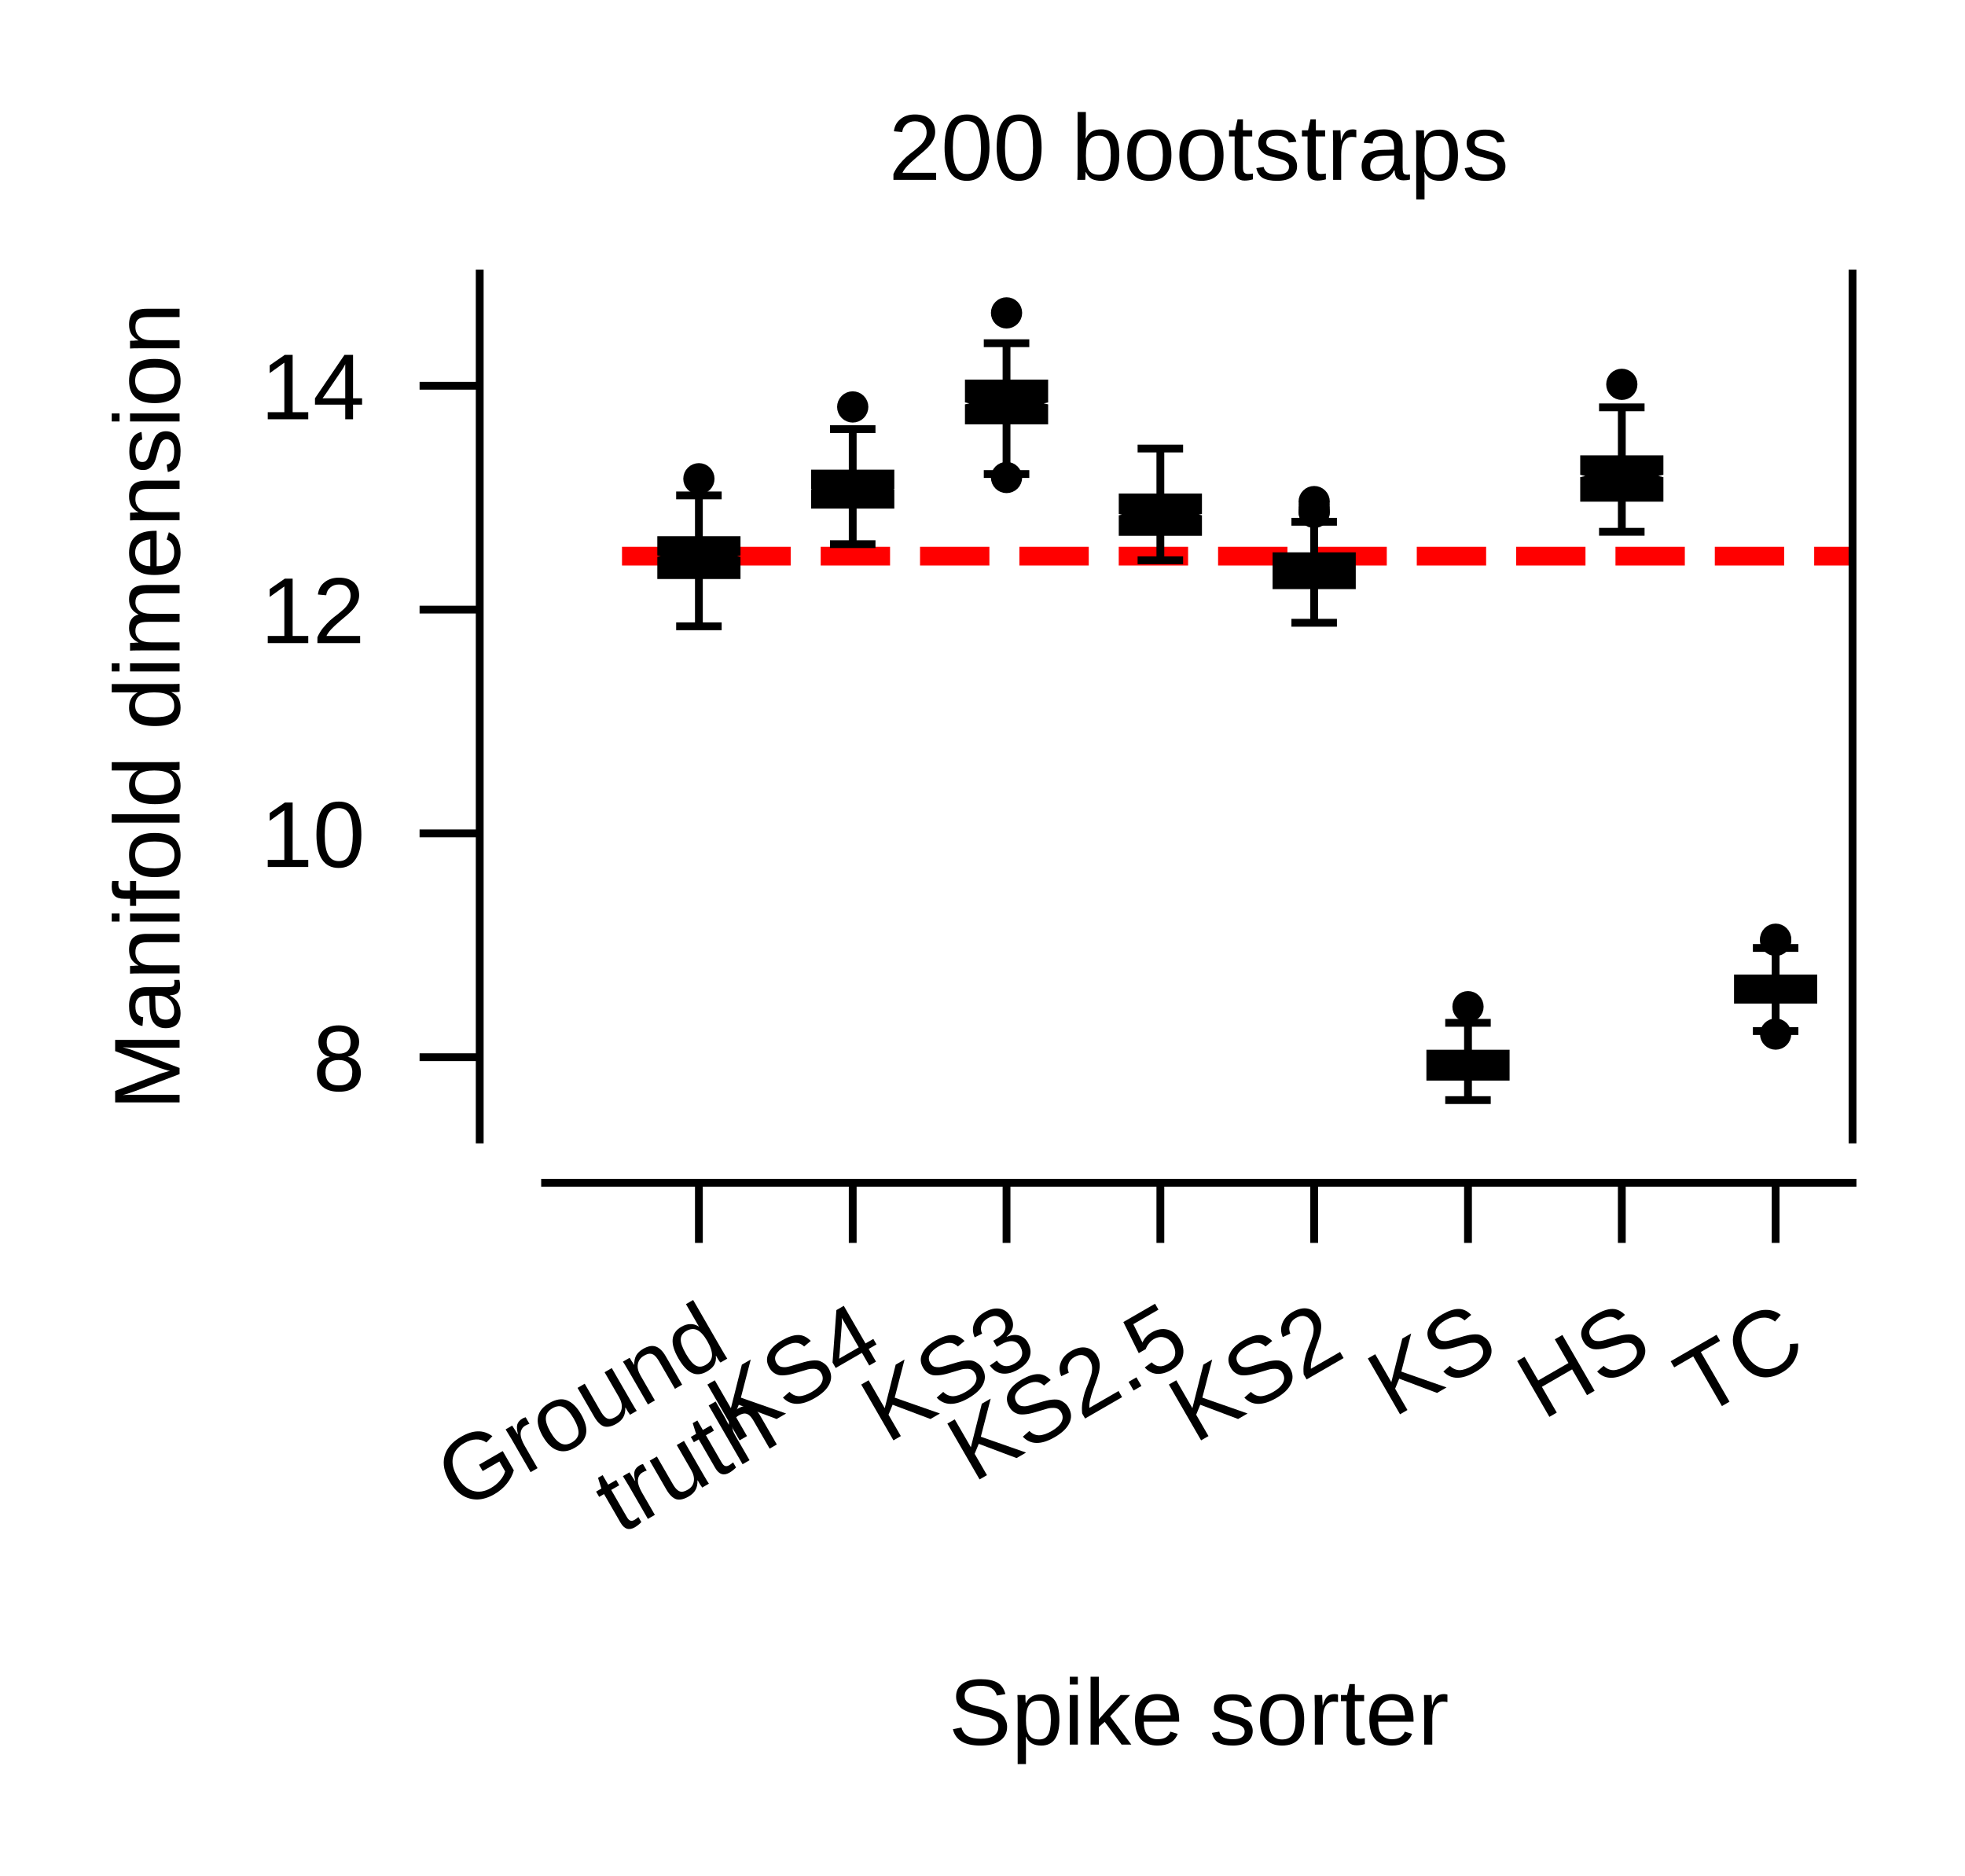
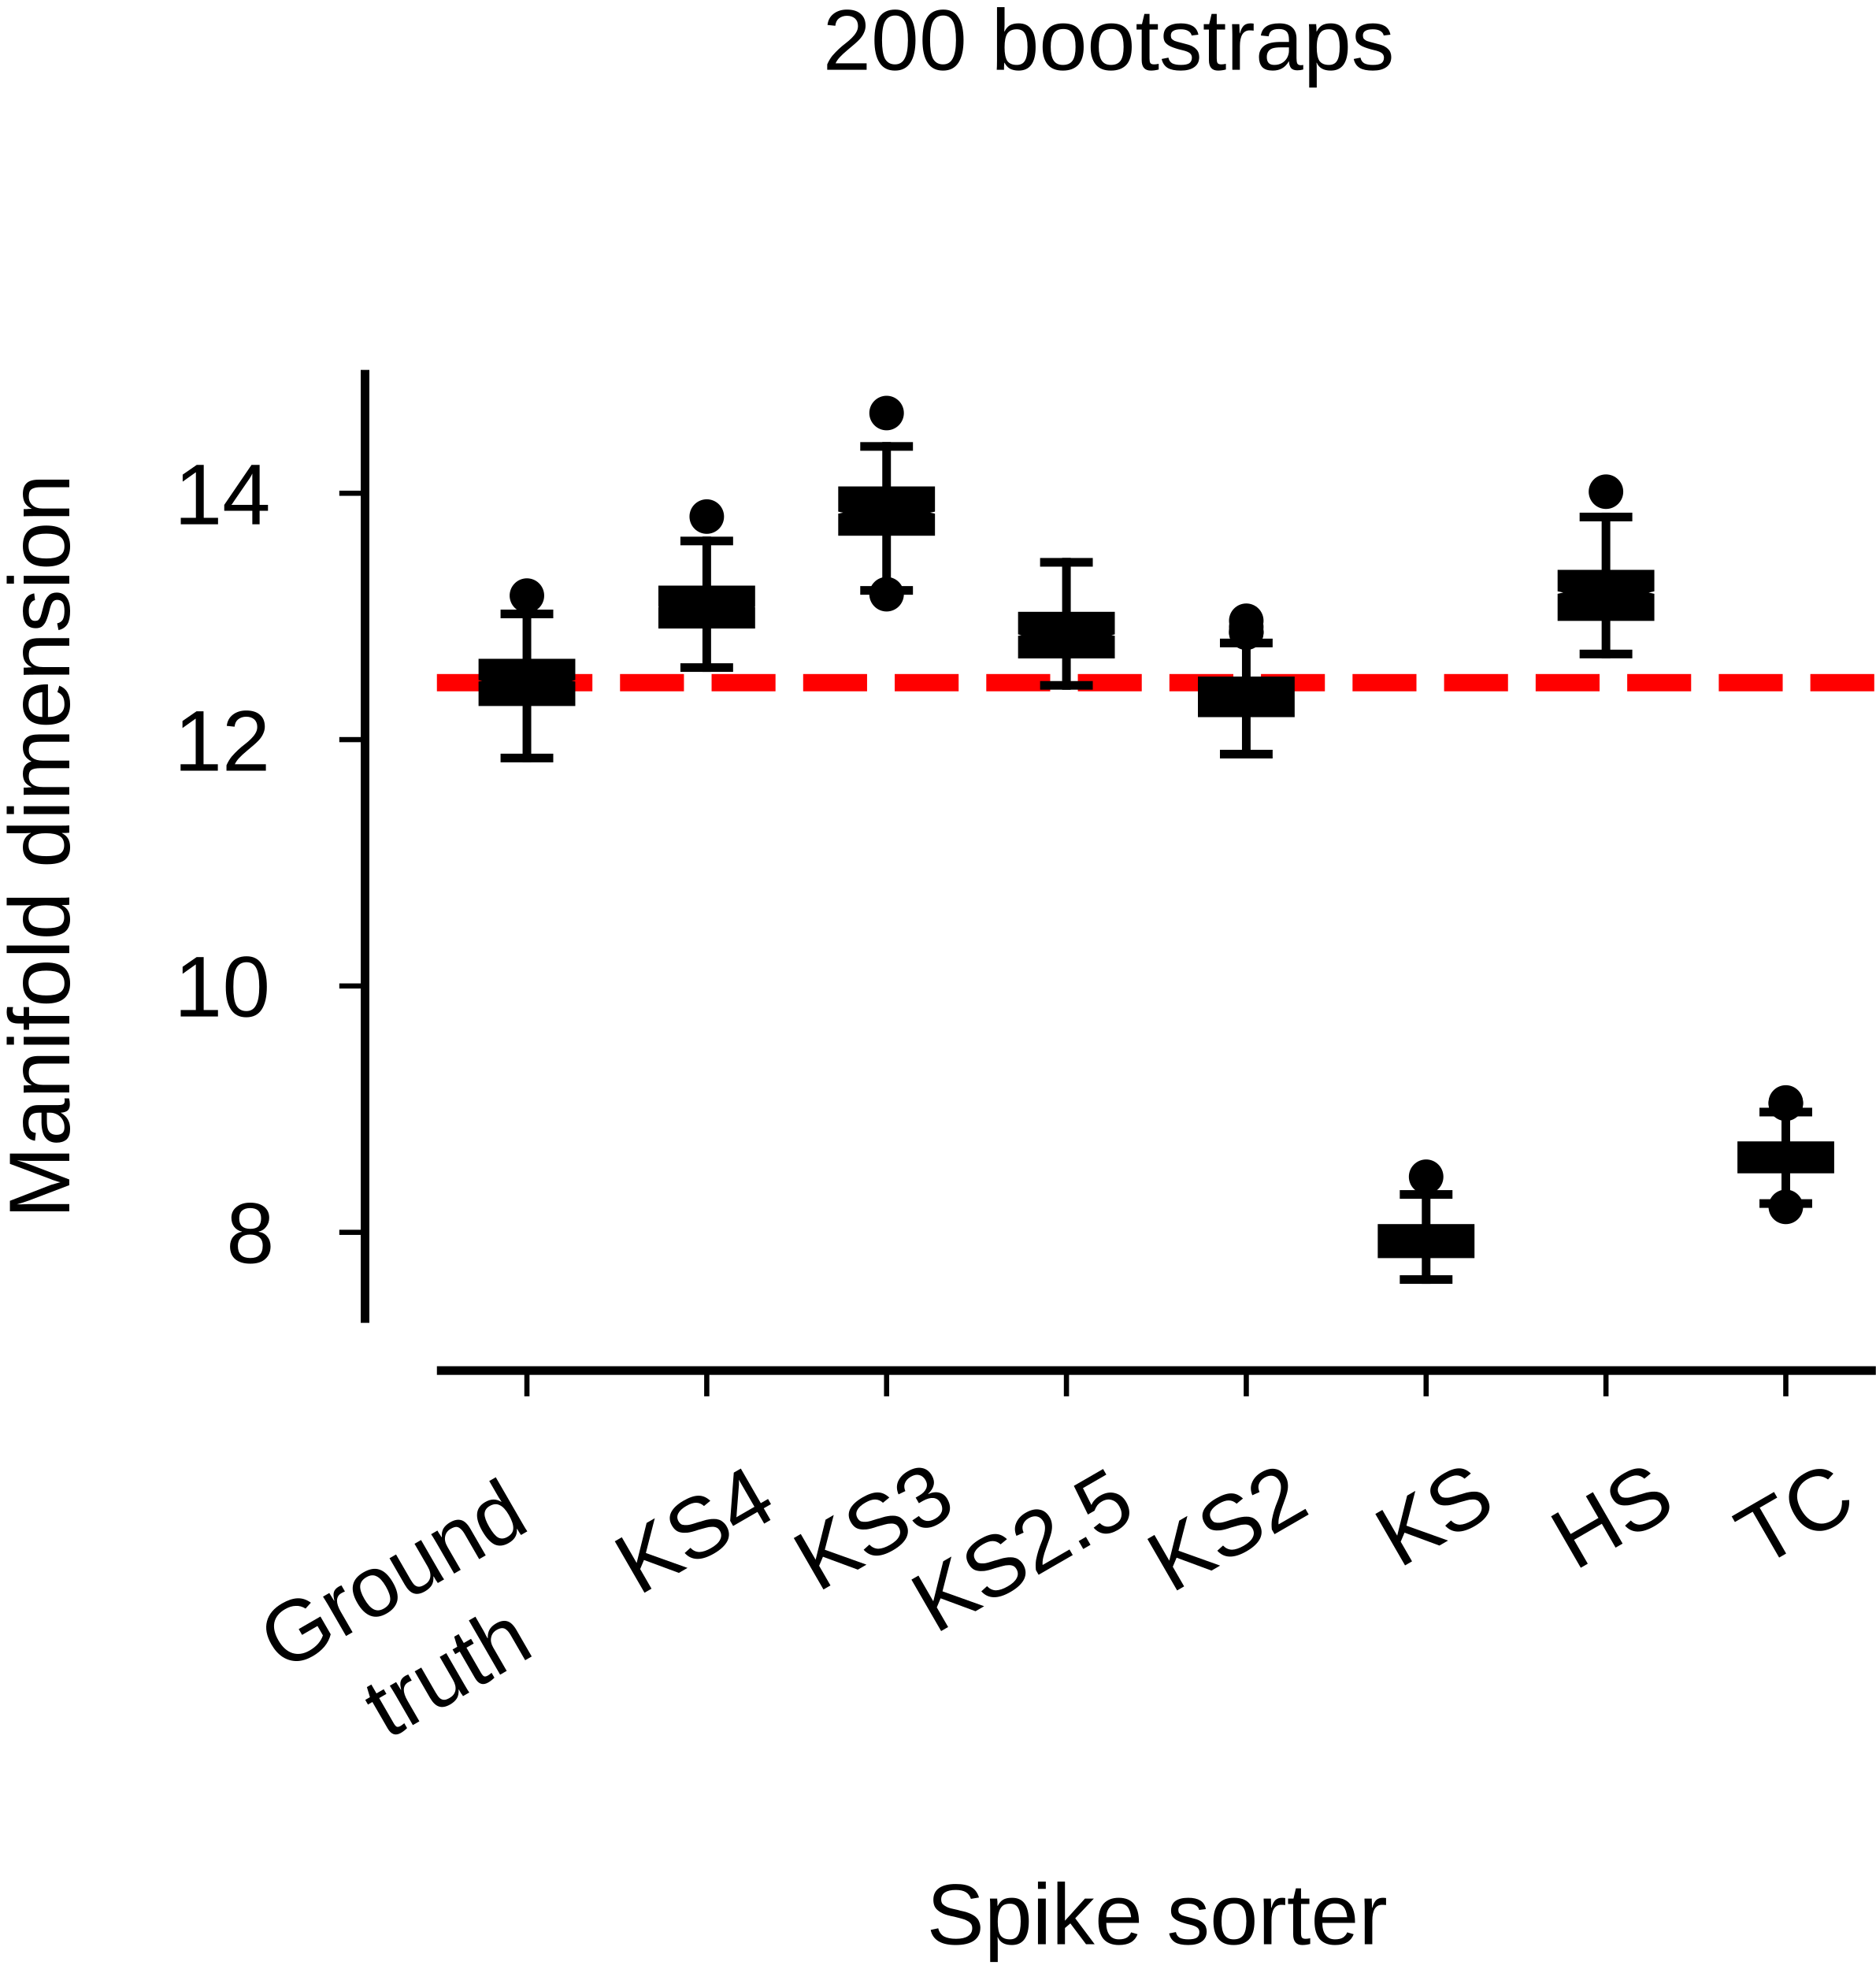
- <svg xmlns="http://www.w3.org/2000/svg" xmlns:xlink="http://www.w3.org/1999/xlink" width="125.795" height="120.088" viewBox="0 0 125.795 120.088" version="1.1">
+ <svg xmlns="http://www.w3.org/2000/svg" xmlns:xlink="http://www.w3.org/1999/xlink" width="108.58" height="113.97" viewBox="0 0 108.58 113.97" version="1.1">
  <defs>
    <style type="text/css">*{stroke-linejoin: round; stroke-linecap: butt}</style>
  </defs>
  <g id="figure_1">
    <g id="patch_1">
-       <path d="M 0 120.088  L 125.795 120.088  L 125.795 0  L 0 0  L 0 120.088  z " style="fill: none" />
+       <path d="M 0 113.97  L 108.58 113.97  L 108.58 0  L 0 0  L 0 113.97  z " style="fill: none" />
    </g>
    <g id="axes_1">
+       <g id="line2d_1">
+         <path d="M 25.29 39.514  L 108.58 39.514  " clip-path="url(#p47ac08f9b4)" style="fill: none; stroke-dasharray: 3.7,1.6; stroke-dashoffset: 0; stroke: #ff0000" />
+       </g>
+       <g id="line2d_2">
+         <path d="M 21.13 21.41  L 21.13 76.57  " clip-path="url(#p47ac08f9b4)" style="fill: none; stroke: #000000; stroke-width: 0.5" />
+       </g>
+       <g id="line2d_3">
+         <path d="M 19.64 28.55  L 21.13 28.55  " clip-path="url(#p47ac08f9b4)" style="fill: none; stroke: #000000; stroke-width: 0.3" />
+       </g>
+       <g id="line2d_4">
+         <path d="M 19.64 42.81  L 21.13 42.81  " clip-path="url(#p47ac08f9b4)" style="fill: none; stroke: #000000; stroke-width: 0.3" />
+       </g>
+       <g id="line2d_5">
+         <path d="M 19.64 57.07  L 21.13 57.07  " clip-path="url(#p47ac08f9b4)" style="fill: none; stroke: #000000; stroke-width: 0.3" />
+       </g>
+       <g id="line2d_6">
+         <path d="M 19.64 71.33  L 21.13 71.33  " clip-path="url(#p47ac08f9b4)" style="fill: none; stroke: #000000; stroke-width: 0.3" />
+       </g>
+       <g id="line2d_7">
+         <path d="M 25.29 79.33  L 108.58 79.33  " clip-path="url(#p47ac08f9b4)" style="fill: none; stroke: #000000; stroke-width: 0.5" />
+       </g>
+       <g id="line2d_8">
+         <path d="M 30.5 79.33  L 30.5 80.82  " clip-path="url(#p47ac08f9b4)" style="fill: none; stroke: #000000; stroke-width: 0.3" />
+       </g>
+       <g id="line2d_9">
+         <path d="M 40.91 79.33  L 40.91 80.82  " clip-path="url(#p47ac08f9b4)" style="fill: none; stroke: #000000; stroke-width: 0.3" />
+       </g>
+       <g id="line2d_10">
+         <path d="M 51.32 79.33  L 51.32 80.82  " clip-path="url(#p47ac08f9b4)" style="fill: none; stroke: #000000; stroke-width: 0.3" />
+       </g>
+       <g id="line2d_11">
+         <path d="M 61.73 79.33  L 61.73 80.82  " clip-path="url(#p47ac08f9b4)" style="fill: none; stroke: #000000; stroke-width: 0.3" />
+       </g>
+       <g id="line2d_12">
+         <path d="M 72.14 79.33  L 72.14 80.82  " clip-path="url(#p47ac08f9b4)" style="fill: none; stroke: #000000; stroke-width: 0.3" />
+       </g>
+       <g id="line2d_13">
+         <path d="M 82.55 79.33  L 82.55 80.82  " clip-path="url(#p47ac08f9b4)" style="fill: none; stroke: #000000; stroke-width: 0.3" />
+       </g>
+       <g id="line2d_14">
+         <path d="M 92.96 79.33  L 92.96 80.82  " clip-path="url(#p47ac08f9b4)" style="fill: none; stroke: #000000; stroke-width: 0.3" />
+       </g>
+       <g id="line2d_15">
+         <path d="M 103.37 79.33  L 103.37 80.82  " clip-path="url(#p47ac08f9b4)" style="fill: none; stroke: #000000; stroke-width: 0.3" />
+       </g>
      <g id="patch_2">
-         <path d="M 34.895 72.953  L 118.595 72.953  L 118.595 17.512  L 34.895 17.512  L 34.895 72.953  z " style="fill: none" />
-       </g>
-       <g id="matplotlib.axis_1">
-         <g id="xtick_1">
-           <g id="line2d_1">
-             <defs>
-               <path id="mbbe1a00685" d="M 0 0  L 0 3.85  " style="stroke: #000000; stroke-width: 0.5" />
-             </defs>
-             <g>
-               <use xlink:href="#mbbe1a00685" x="44.742" y="75.725" style="stroke: #000000; stroke-width: 0.5" />
-             </g>
-           </g>
-           <g id="text_1">
-             <text font-family="Arial" font-size="6" transform="translate(29.55973 96.79928) rotate(-30)">Ground</text>
-             <text font-family="Arial" font-size="6" transform="translate(39.66641 98.29206) rotate(-30)">truth</text>
-           </g>
-         </g>
-         <g id="xtick_2">
-           <g id="line2d_2">
-             <g>
-               <use xlink:href="#mbbe1a00685" x="54.589" y="75.725" style="stroke: #000000; stroke-width: 0.5" />
-             </g>
-           </g>
-           <g id="text_2">
-             <text font-family="Arial" font-size="6" text-anchor="end" x="56.737" y="86.794" transform="rotate(-30 56.73677 86.79381)">KS4</text>
-           </g>
-         </g>
-         <g id="xtick_3">
-           <g id="line2d_3">
-             <g>
-               <use xlink:href="#mbbe1a00685" x="64.436" y="75.725" style="stroke: #000000; stroke-width: 0.5" />
-             </g>
-           </g>
-           <g id="text_3">
-             <text font-family="Arial" font-size="6" text-anchor="end" x="66.584" y="86.794" transform="rotate(-30 66.58383 86.79381)">KS3</text>
-           </g>
-         </g>
-         <g id="xtick_4">
-           <g id="line2d_4">
-             <g>
-               <use xlink:href="#mbbe1a00685" x="74.284" y="75.725" style="stroke: #000000; stroke-width: 0.5" />
-             </g>
-           </g>
-           <g id="text_4">
-             <text font-family="Arial" font-size="6" text-anchor="end" x="76.431" y="86.794" transform="rotate(-30 76.43089 86.79381)">KS2.5</text>
-           </g>
-         </g>
-         <g id="xtick_5">
-           <g id="line2d_5">
-             <g>
-               <use xlink:href="#mbbe1a00685" x="84.131" y="75.725" style="stroke: #000000; stroke-width: 0.5" />
-             </g>
-           </g>
-           <g id="text_5">
-             <text font-family="Arial" font-size="6" text-anchor="end" x="86.278" y="86.794" transform="rotate(-30 86.27795 86.79381)">KS2</text>
-           </g>
-         </g>
-         <g id="xtick_6">
-           <g id="line2d_6">
-             <g>
-               <use xlink:href="#mbbe1a00685" x="93.978" y="75.725" style="stroke: #000000; stroke-width: 0.5" />
-             </g>
-           </g>
-           <g id="text_6">
-             <text font-family="Arial" font-size="6" text-anchor="end" x="96.125" y="86.794" transform="rotate(-30 96.12501 86.79381)">KS</text>
-           </g>
-         </g>
-         <g id="xtick_7">
-           <g id="line2d_7">
-             <g>
-               <use xlink:href="#mbbe1a00685" x="103.825" y="75.725" style="stroke: #000000; stroke-width: 0.5" />
-             </g>
-           </g>
-           <g id="text_7">
-             <text font-family="Arial" font-size="6" text-anchor="end" x="105.972" y="86.794" transform="rotate(-30 105.9721 86.79381)">HS</text>
-           </g>
-         </g>
-         <g id="xtick_8">
-           <g id="line2d_8">
-             <g>
-               <use xlink:href="#mbbe1a00685" x="113.672" y="75.725" style="stroke: #000000; stroke-width: 0.5" />
-             </g>
-           </g>
-           <g id="text_8">
-             <text font-family="Arial" font-size="6" text-anchor="end" x="115.819" y="86.794" transform="rotate(-30 115.8191 86.79381)">TC</text>
-           </g>
-         </g>
-         <g id="text_9">
-           <text font-family="Arial" font-size="6" text-anchor="middle" x="76.745" y="111.696" transform="rotate(-0 76.74531 111.6957)">Spike sorter</text>
-         </g>
-       </g>
-       <g id="matplotlib.axis_2">
-         <g id="ytick_1">
-           <g id="line2d_9">
-             <defs>
-               <path id="m779e037842" d="M 0 0  L -3.85 0  " style="stroke: #000000; stroke-width: 0.5" />
-             </defs>
-             <g>
-               <use xlink:href="#m779e037842" x="30.71" y="67.687" style="stroke: #000000; stroke-width: 0.5" />
-             </g>
-           </g>
-           <g id="text_10">
-             <text font-family="Arial" font-size="6" text-anchor="end" x="23.36" y="69.834" transform="rotate(-0 23.36031 69.83431)">8</text>
-           </g>
-         </g>
-         <g id="ytick_2">
-           <g id="line2d_10">
-             <g>
-               <use xlink:href="#m779e037842" x="30.71" y="53.357" style="stroke: #000000; stroke-width: 0.5" />
-             </g>
-           </g>
-           <g id="text_11">
-             <text font-family="Arial" font-size="6" text-anchor="end" x="23.36" y="55.505" transform="rotate(-0 23.36031 55.50455)">10</text>
-           </g>
-         </g>
-         <g id="ytick_3">
-           <g id="line2d_11">
-             <g>
-               <use xlink:href="#m779e037842" x="30.71" y="39.027" style="stroke: #000000; stroke-width: 0.5" />
-             </g>
-           </g>
-           <g id="text_12">
-             <text font-family="Arial" font-size="6" text-anchor="end" x="23.36" y="41.175" transform="rotate(-0 23.36031 41.17478)">12</text>
-           </g>
-         </g>
-         <g id="ytick_4">
-           <g id="line2d_12">
-             <g>
-               <use xlink:href="#m779e037842" x="30.71" y="24.698" style="stroke: #000000; stroke-width: 0.5" />
-             </g>
-           </g>
-           <g id="text_13">
-             <text font-family="Arial" font-size="6" text-anchor="end" x="23.36" y="26.845" transform="rotate(-0 23.36031 26.84502)">14</text>
-           </g>
-         </g>
-         <g id="text_14">
-           <text font-family="Arial" font-size="6" text-anchor="middle" x="11.495" y="45.233" transform="rotate(-90 11.49469 45.2325)">Manifold dimension</text>
-         </g>
-       </g>
-       <g id="LineCollection_1">
-         <path d="M 39.819 35.607  L 118.595 35.607  " clip-path="url(#p06a72c94b2)" style="fill: none; stroke-dasharray: 4.44,1.92; stroke-dashoffset: 0; stroke: #ff0000; stroke-width: 1.2" />
+         <path d="M 27.95 38.384  L 33.05 38.384  L 33.05 39.158  L 31.775 39.406  L 33.05 39.654  L 33.05 40.616  L 27.95 40.616  L 27.95 39.654  L 29.225 39.406  L 27.95 39.158  L 27.95 38.384  z " clip-path="url(#p7425e85ada)" style="stroke: #000000; stroke-width: 0.5; stroke-linejoin: miter" />
+       </g>
+       <g id="line2d_16">
+         <path d="M 30.5 38.384  L 30.5 35.536  " clip-path="url(#p7425e85ada)" style="fill: none; stroke: #000000; stroke-width: 0.5; stroke-linecap: square" />
+       </g>
+       <g id="line2d_17">
+         <path d="M 30.5 40.616  L 30.5 43.875  " clip-path="url(#p7425e85ada)" style="fill: none; stroke: #000000; stroke-width: 0.5; stroke-linecap: square" />
+       </g>
+       <g id="line2d_18">
+         <path d="M 29.225 35.536  L 31.775 35.536  " clip-path="url(#p7425e85ada)" style="fill: none; stroke: #000000; stroke-width: 0.5; stroke-linecap: square" />
+       </g>
+       <g id="line2d_19">
+         <path d="M 29.225 43.875  L 31.775 43.875  " clip-path="url(#p7425e85ada)" style="fill: none; stroke: #000000; stroke-width: 0.5; stroke-linecap: square" />
+       </g>
+       <g id="line2d_20">
+         <defs>
+           <path id="m061b403c2f" d="M 0 0.75  C 0.199 0.75 0.39 0.671 0.53 0.53  C 0.671 0.39 0.75 0.199 0.75 0  C 0.75 -0.199 0.671 -0.39 0.53 -0.53  C 0.39 -0.671 0.199 -0.75 0 -0.75  C -0.199 -0.75 -0.39 -0.671 -0.53 -0.53  C -0.671 -0.39 -0.75 -0.199 -0.75 0  C -0.75 0.199 -0.671 0.39 -0.53 0.53  C -0.39 0.671 -0.199 0.75 0 0.75  z " style="stroke: #000000; stroke-width: 0.5" />
+         </defs>
+         <g clip-path="url(#p7425e85ada)">
+           <use xlink:href="#m061b403c2f" x="30.5" y="34.474" style="stroke: #000000; stroke-width: 0.5" />
+         </g>
      </g>
      <g id="patch_3">
-         <path d="M 42.33 36.822  L 47.155 36.822  L 47.155 35.856  L 45.949 35.607  L 47.155 35.358  L 47.155 34.58  L 42.33 34.58  L 42.33 35.358  L 43.536 35.607  L 42.33 35.856  L 42.33 36.822  z " clip-path="url(#p06a72c94b2)" style="stroke: #000000; stroke-width: 0.5; stroke-linejoin: miter" />
-       </g>
-       <g id="line2d_13">
-         <path d="M 44.742 36.822  L 44.742 40.097  " clip-path="url(#p06a72c94b2)" style="fill: none; stroke: #000000; stroke-width: 0.5" />
-       </g>
-       <g id="line2d_14">
-         <path d="M 44.742 34.58  L 44.742 31.718  " clip-path="url(#p06a72c94b2)" style="fill: none; stroke: #000000; stroke-width: 0.5" />
-       </g>
-       <g id="line2d_15">
-         <path d="M 43.536 40.097  L 45.949 40.097  " clip-path="url(#p06a72c94b2)" style="fill: none; stroke: #000000; stroke-width: 0.5; stroke-linecap: square" />
-       </g>
-       <g id="line2d_16">
-         <path d="M 43.536 31.718  L 45.949 31.718  " clip-path="url(#p06a72c94b2)" style="fill: none; stroke: #000000; stroke-width: 0.5; stroke-linecap: square" />
-       </g>
-       <g id="line2d_17">
-         <defs>
-           <path id="me804a348e6" d="M 0 0.75  C 0.199 0.75 0.39 0.671 0.53 0.53  C 0.671 0.39 0.75 0.199 0.75 0  C 0.75 -0.199 0.671 -0.39 0.53 -0.53  C 0.39 -0.671 0.199 -0.75 0 -0.75  C -0.199 -0.75 -0.39 -0.671 -0.53 -0.53  C -0.671 -0.39 -0.75 -0.199 -0.75 0  C -0.75 0.199 -0.671 0.39 -0.53 0.53  C -0.39 0.671 -0.199 0.75 0 0.75  z " style="stroke: #000000; stroke-width: 0.5" />
-         </defs>
-         <g clip-path="url(#p06a72c94b2)">
-           <use xlink:href="#me804a348e6" x="44.742" y="30.651" style="stroke: #000000; stroke-width: 0.5" />
+         <path d="M 38.36 34.146  L 43.46 34.146  L 43.46 34.922  L 42.185 35.142  L 43.46 35.362  L 43.46 36.128  L 38.36 36.128  L 38.36 35.362  L 39.635 35.142  L 38.36 34.922  L 38.36 34.146  z " clip-path="url(#p7425e85ada)" style="stroke: #000000; stroke-width: 0.5; stroke-linejoin: miter" />
+       </g>
+       <g id="line2d_21">
+         <path d="M 40.91 34.146  L 40.91 31.313  " clip-path="url(#p7425e85ada)" style="fill: none; stroke: #000000; stroke-width: 0.5; stroke-linecap: square" />
+       </g>
+       <g id="line2d_22">
+         <path d="M 40.91 36.128  L 40.91 38.641  " clip-path="url(#p7425e85ada)" style="fill: none; stroke: #000000; stroke-width: 0.5; stroke-linecap: square" />
+       </g>
+       <g id="line2d_23">
+         <path d="M 39.635 31.313  L 42.185 31.313  " clip-path="url(#p7425e85ada)" style="fill: none; stroke: #000000; stroke-width: 0.5; stroke-linecap: square" />
+       </g>
+       <g id="line2d_24">
+         <path d="M 39.635 38.641  L 42.185 38.641  " clip-path="url(#p7425e85ada)" style="fill: none; stroke: #000000; stroke-width: 0.5; stroke-linecap: square" />
+       </g>
+       <g id="line2d_25">
+         <g clip-path="url(#p7425e85ada)">
+           <use xlink:href="#m061b403c2f" x="40.91" y="29.9" style="stroke: #000000; stroke-width: 0.5" />
        </g>
      </g>
      <g id="patch_4">
-         <path d="M 52.177 32.312  L 57.002 32.312  L 57.002 31.543  L 55.796 31.322  L 57.002 31.101  L 57.002 30.321  L 52.177 30.321  L 52.177 31.101  L 53.383 31.322  L 52.177 31.543  L 52.177 32.312  z " clip-path="url(#p06a72c94b2)" style="stroke: #000000; stroke-width: 0.5; stroke-linejoin: miter" />
-       </g>
-       <g id="line2d_18">
-         <path d="M 54.589 32.312  L 54.589 34.838  " clip-path="url(#p06a72c94b2)" style="fill: none; stroke: #000000; stroke-width: 0.5" />
-       </g>
-       <g id="line2d_19">
-         <path d="M 54.589 30.321  L 54.589 27.475  " clip-path="url(#p06a72c94b2)" style="fill: none; stroke: #000000; stroke-width: 0.5" />
-       </g>
-       <g id="line2d_20">
-         <path d="M 53.383 34.838  L 55.796 34.838  " clip-path="url(#p06a72c94b2)" style="fill: none; stroke: #000000; stroke-width: 0.5; stroke-linecap: square" />
-       </g>
-       <g id="line2d_21">
-         <path d="M 53.383 27.475  L 55.796 27.475  " clip-path="url(#p06a72c94b2)" style="fill: none; stroke: #000000; stroke-width: 0.5; stroke-linecap: square" />
-       </g>
-       <g id="line2d_22">
-         <g clip-path="url(#p06a72c94b2)">
-           <use xlink:href="#me804a348e6" x="54.589" y="26.054" style="stroke: #000000; stroke-width: 0.5" />
+         <path d="M 48.77 28.405  L 53.87 28.405  L 53.87 29.411  L 52.595 29.673  L 53.87 29.934  L 53.87 30.76  L 48.77 30.76  L 48.77 29.934  L 50.045 29.673  L 48.77 29.411  L 48.77 28.405  z " clip-path="url(#p7425e85ada)" style="stroke: #000000; stroke-width: 0.5; stroke-linejoin: miter" />
+       </g>
+       <g id="line2d_26">
+         <path d="M 51.32 28.405  L 51.32 25.841  " clip-path="url(#p7425e85ada)" style="fill: none; stroke: #000000; stroke-width: 0.5; stroke-linecap: square" />
+       </g>
+       <g id="line2d_27">
+         <path d="M 51.32 30.76  L 51.32 34.175  " clip-path="url(#p7425e85ada)" style="fill: none; stroke: #000000; stroke-width: 0.5; stroke-linecap: square" />
+       </g>
+       <g id="line2d_28">
+         <path d="M 50.045 25.841  L 52.595 25.841  " clip-path="url(#p7425e85ada)" style="fill: none; stroke: #000000; stroke-width: 0.5; stroke-linecap: square" />
+       </g>
+       <g id="line2d_29">
+         <path d="M 50.045 34.175  L 52.595 34.175  " clip-path="url(#p7425e85ada)" style="fill: none; stroke: #000000; stroke-width: 0.5; stroke-linecap: square" />
+       </g>
+       <g id="line2d_30">
+         <g clip-path="url(#p7425e85ada)">
+           <use xlink:href="#m061b403c2f" x="51.32" y="23.908" style="stroke: #000000; stroke-width: 0.5" />
+           <use xlink:href="#m061b403c2f" x="51.32" y="34.395" style="stroke: #000000; stroke-width: 0.5" />
        </g>
      </g>
      <g id="patch_5">
-         <path d="M 62.024 26.919  L 66.849 26.919  L 66.849 26.088  L 65.643 25.826  L 66.849 25.563  L 66.849 24.552  L 62.024 24.552  L 62.024 25.563  L 63.23 25.826  L 62.024 26.088  L 62.024 26.919  z " clip-path="url(#p06a72c94b2)" style="stroke: #000000; stroke-width: 0.5; stroke-linejoin: miter" />
-       </g>
-       <g id="line2d_23">
-         <path d="M 64.436 26.919  L 64.436 30.35  " clip-path="url(#p06a72c94b2)" style="fill: none; stroke: #000000; stroke-width: 0.5" />
-       </g>
-       <g id="line2d_24">
-         <path d="M 64.436 24.552  L 64.436 21.975  " clip-path="url(#p06a72c94b2)" style="fill: none; stroke: #000000; stroke-width: 0.5" />
-       </g>
-       <g id="line2d_25">
-         <path d="M 63.23 30.35  L 65.643 30.35  " clip-path="url(#p06a72c94b2)" style="fill: none; stroke: #000000; stroke-width: 0.5; stroke-linecap: square" />
-       </g>
-       <g id="line2d_26">
-         <path d="M 63.23 21.975  L 65.643 21.975  " clip-path="url(#p06a72c94b2)" style="fill: none; stroke: #000000; stroke-width: 0.5; stroke-linecap: square" />
-       </g>
-       <g id="line2d_27">
-         <g clip-path="url(#p06a72c94b2)">
-           <use xlink:href="#me804a348e6" x="64.436" y="30.572" style="stroke: #000000; stroke-width: 0.5" />
-           <use xlink:href="#me804a348e6" x="64.436" y="20.032" style="stroke: #000000; stroke-width: 0.5" />
-         </g>
-       </g>
+         <path d="M 59.18 35.662  L 64.28 35.662  L 64.28 36.516  L 63.005 36.76  L 64.28 37.005  L 64.28 37.862  L 59.18 37.862  L 59.18 37.005  L 60.455 36.76  L 59.18 36.516  L 59.18 35.662  z " clip-path="url(#p7425e85ada)" style="stroke: #000000; stroke-width: 0.5; stroke-linejoin: miter" />
+       </g>
+       <g id="line2d_31">
+         <path d="M 61.73 35.662  L 61.73 32.548  " clip-path="url(#p7425e85ada)" style="fill: none; stroke: #000000; stroke-width: 0.5; stroke-linecap: square" />
+       </g>
+       <g id="line2d_32">
+         <path d="M 61.73 37.862  L 61.73 39.671  " clip-path="url(#p7425e85ada)" style="fill: none; stroke: #000000; stroke-width: 0.5; stroke-linecap: square" />
+       </g>
+       <g id="line2d_33">
+         <path d="M 60.455 32.548  L 63.005 32.548  " clip-path="url(#p7425e85ada)" style="fill: none; stroke: #000000; stroke-width: 0.5; stroke-linecap: square" />
+       </g>
+       <g id="line2d_34">
+         <path d="M 60.455 39.671  L 63.005 39.671  " clip-path="url(#p7425e85ada)" style="fill: none; stroke: #000000; stroke-width: 0.5; stroke-linecap: square" />
+       </g>
+       <g id="line2d_35" />
      <g id="patch_6">
-         <path d="M 71.871 34.055  L 76.696 34.055  L 76.696 33.194  L 75.49 32.948  L 76.696 32.703  L 76.696 31.845  L 71.871 31.845  L 71.871 32.703  L 73.077 32.948  L 71.871 33.194  L 71.871 34.055  z " clip-path="url(#p06a72c94b2)" style="stroke: #000000; stroke-width: 0.5; stroke-linejoin: miter" />
-       </g>
-       <g id="line2d_28">
-         <path d="M 74.284 34.055  L 74.284 35.873  " clip-path="url(#p06a72c94b2)" style="fill: none; stroke: #000000; stroke-width: 0.5" />
-       </g>
-       <g id="line2d_29">
-         <path d="M 74.284 31.845  L 74.284 28.716  " clip-path="url(#p06a72c94b2)" style="fill: none; stroke: #000000; stroke-width: 0.5" />
-       </g>
-       <g id="line2d_30">
-         <path d="M 73.077 35.873  L 75.49 35.873  " clip-path="url(#p06a72c94b2)" style="fill: none; stroke: #000000; stroke-width: 0.5; stroke-linecap: square" />
-       </g>
-       <g id="line2d_31">
-         <path d="M 73.077 28.716  L 75.49 28.716  " clip-path="url(#p06a72c94b2)" style="fill: none; stroke: #000000; stroke-width: 0.5; stroke-linecap: square" />
-       </g>
-       <g id="line2d_32" />
+         <path d="M 69.59 39.411  L 74.69 39.411  L 74.69 40.072  L 73.415 40.277  L 74.69 40.482  L 74.69 41.258  L 69.59 41.258  L 69.59 40.482  L 70.865 40.277  L 69.59 40.072  L 69.59 39.411  z " clip-path="url(#p7425e85ada)" style="stroke: #000000; stroke-width: 0.5; stroke-linejoin: miter" />
+       </g>
+       <g id="line2d_36">
+         <path d="M 72.14 39.411  L 72.14 37.217  " clip-path="url(#p7425e85ada)" style="fill: none; stroke: #000000; stroke-width: 0.5; stroke-linecap: square" />
+       </g>
+       <g id="line2d_37">
+         <path d="M 72.14 41.258  L 72.14 43.65  " clip-path="url(#p7425e85ada)" style="fill: none; stroke: #000000; stroke-width: 0.5; stroke-linecap: square" />
+       </g>
+       <g id="line2d_38">
+         <path d="M 70.865 37.217  L 73.415 37.217  " clip-path="url(#p7425e85ada)" style="fill: none; stroke: #000000; stroke-width: 0.5; stroke-linecap: square" />
+       </g>
+       <g id="line2d_39">
+         <path d="M 70.865 43.65  L 73.415 43.65  " clip-path="url(#p7425e85ada)" style="fill: none; stroke: #000000; stroke-width: 0.5; stroke-linecap: square" />
+       </g>
+       <g id="line2d_40">
+         <g clip-path="url(#p7425e85ada)">
+           <use xlink:href="#m061b403c2f" x="72.14" y="36.623" style="stroke: #000000; stroke-width: 0.5" />
+           <use xlink:href="#m061b403c2f" x="72.14" y="35.93" style="stroke: #000000; stroke-width: 0.5" />
+           <use xlink:href="#m061b403c2f" x="72.14" y="36.57" style="stroke: #000000; stroke-width: 0.5" />
+           <use xlink:href="#m061b403c2f" x="72.14" y="36.289" style="stroke: #000000; stroke-width: 0.5" />
+         </g>
+       </g>
      <g id="patch_7">
-         <path d="M 81.718 37.468  L 86.543 37.468  L 86.543 36.688  L 85.337 36.482  L 86.543 36.276  L 86.543 35.612  L 81.718 35.612  L 81.718 36.276  L 82.924 36.482  L 81.718 36.688  L 81.718 37.468  z " clip-path="url(#p06a72c94b2)" style="stroke: #000000; stroke-width: 0.5; stroke-linejoin: miter" />
-       </g>
-       <g id="line2d_33">
-         <path d="M 84.131 37.468  L 84.131 39.872  " clip-path="url(#p06a72c94b2)" style="fill: none; stroke: #000000; stroke-width: 0.5" />
-       </g>
-       <g id="line2d_34">
-         <path d="M 84.131 35.612  L 84.131 33.407  " clip-path="url(#p06a72c94b2)" style="fill: none; stroke: #000000; stroke-width: 0.5" />
-       </g>
-       <g id="line2d_35">
-         <path d="M 82.924 39.872  L 85.337 39.872  " clip-path="url(#p06a72c94b2)" style="fill: none; stroke: #000000; stroke-width: 0.5; stroke-linecap: square" />
-       </g>
-       <g id="line2d_36">
-         <path d="M 82.924 33.407  L 85.337 33.407  " clip-path="url(#p06a72c94b2)" style="fill: none; stroke: #000000; stroke-width: 0.5; stroke-linecap: square" />
-       </g>
-       <g id="line2d_37">
-         <g clip-path="url(#p06a72c94b2)">
-           <use xlink:href="#me804a348e6" x="84.131" y="32.81" style="stroke: #000000; stroke-width: 0.5" />
-           <use xlink:href="#me804a348e6" x="84.131" y="32.114" style="stroke: #000000; stroke-width: 0.5" />
-           <use xlink:href="#me804a348e6" x="84.131" y="32.757" style="stroke: #000000; stroke-width: 0.5" />
-           <use xlink:href="#me804a348e6" x="84.131" y="32.475" style="stroke: #000000; stroke-width: 0.5" />
+         <path d="M 80 71.102  L 85.1 71.102  L 85.1 71.72  L 83.825 71.883  L 85.1 72.047  L 85.1 72.572  L 80 72.572  L 80 72.047  L 81.275 71.883  L 80 71.72  L 80 71.102  z " clip-path="url(#p7425e85ada)" style="stroke: #000000; stroke-width: 0.5; stroke-linejoin: miter" />
+       </g>
+       <g id="line2d_41">
+         <path d="M 82.55 71.102  L 82.55 69.138  " clip-path="url(#p7425e85ada)" style="fill: none; stroke: #000000; stroke-width: 0.5; stroke-linecap: square" />
+       </g>
+       <g id="line2d_42">
+         <path d="M 82.55 72.572  L 82.55 74.062  " clip-path="url(#p7425e85ada)" style="fill: none; stroke: #000000; stroke-width: 0.5; stroke-linecap: square" />
+       </g>
+       <g id="line2d_43">
+         <path d="M 81.275 69.138  L 83.825 69.138  " clip-path="url(#p7425e85ada)" style="fill: none; stroke: #000000; stroke-width: 0.5; stroke-linecap: square" />
+       </g>
+       <g id="line2d_44">
+         <path d="M 81.275 74.062  L 83.825 74.062  " clip-path="url(#p7425e85ada)" style="fill: none; stroke: #000000; stroke-width: 0.5; stroke-linecap: square" />
+       </g>
+       <g id="line2d_45">
+         <g clip-path="url(#p7425e85ada)">
+           <use xlink:href="#m061b403c2f" x="82.55" y="68.112" style="stroke: #000000; stroke-width: 0.5" />
        </g>
      </g>
      <g id="patch_8">
-         <path d="M 91.565 68.935  L 96.39 68.935  L 96.39 68.407  L 95.184 68.243  L 96.39 68.079  L 96.39 67.457  L 91.565 67.457  L 91.565 68.079  L 92.771 68.243  L 91.565 68.407  L 91.565 68.935  z " clip-path="url(#p06a72c94b2)" style="stroke: #000000; stroke-width: 0.5; stroke-linejoin: miter" />
-       </g>
-       <g id="line2d_38">
-         <path d="M 93.978 68.935  L 93.978 70.433  " clip-path="url(#p06a72c94b2)" style="fill: none; stroke: #000000; stroke-width: 0.5" />
-       </g>
-       <g id="line2d_39">
-         <path d="M 93.978 67.457  L 93.978 65.484  " clip-path="url(#p06a72c94b2)" style="fill: none; stroke: #000000; stroke-width: 0.5" />
-       </g>
-       <g id="line2d_40">
-         <path d="M 92.771 70.433  L 95.184 70.433  " clip-path="url(#p06a72c94b2)" style="fill: none; stroke: #000000; stroke-width: 0.5; stroke-linecap: square" />
-       </g>
-       <g id="line2d_41">
-         <path d="M 92.771 65.484  L 95.184 65.484  " clip-path="url(#p06a72c94b2)" style="fill: none; stroke: #000000; stroke-width: 0.5; stroke-linecap: square" />
-       </g>
-       <g id="line2d_42">
-         <g clip-path="url(#p06a72c94b2)">
-           <use xlink:href="#me804a348e6" x="93.978" y="64.453" style="stroke: #000000; stroke-width: 0.5" />
+         <path d="M 90.41 33.234  L 95.51 33.234  L 95.51 34.026  L 94.235 34.298  L 95.51 34.571  L 95.51 35.688  L 90.41 35.688  L 90.41 34.571  L 91.685 34.298  L 90.41 34.026  L 90.41 33.234  z " clip-path="url(#p7425e85ada)" style="stroke: #000000; stroke-width: 0.5; stroke-linejoin: miter" />
+       </g>
+       <g id="line2d_46">
+         <path d="M 92.96 33.234  L 92.96 29.926  " clip-path="url(#p7425e85ada)" style="fill: none; stroke: #000000; stroke-width: 0.5; stroke-linecap: square" />
+       </g>
+       <g id="line2d_47">
+         <path d="M 92.96 35.688  L 92.96 37.855  " clip-path="url(#p7425e85ada)" style="fill: none; stroke: #000000; stroke-width: 0.5; stroke-linecap: square" />
+       </g>
+       <g id="line2d_48">
+         <path d="M 91.685 29.926  L 94.235 29.926  " clip-path="url(#p7425e85ada)" style="fill: none; stroke: #000000; stroke-width: 0.5; stroke-linecap: square" />
+       </g>
+       <g id="line2d_49">
+         <path d="M 91.685 37.855  L 94.235 37.855  " clip-path="url(#p7425e85ada)" style="fill: none; stroke: #000000; stroke-width: 0.5; stroke-linecap: square" />
+       </g>
+       <g id="line2d_50">
+         <g clip-path="url(#p7425e85ada)">
+           <use xlink:href="#m061b403c2f" x="92.96" y="28.46" style="stroke: #000000; stroke-width: 0.5" />
        </g>
      </g>
      <g id="patch_9">
-         <path d="M 101.412 31.871  L 106.237 31.871  L 106.237 30.748  L 105.031 30.474  L 106.237 30.2  L 106.237 29.404  L 101.412 29.404  L 101.412 30.2  L 102.618 30.474  L 101.412 30.748  L 101.412 31.871  z " clip-path="url(#p06a72c94b2)" style="stroke: #000000; stroke-width: 0.5; stroke-linejoin: miter" />
-       </g>
-       <g id="line2d_43">
-         <path d="M 103.825 31.871  L 103.825 34.048  " clip-path="url(#p06a72c94b2)" style="fill: none; stroke: #000000; stroke-width: 0.5" />
-       </g>
-       <g id="line2d_44">
-         <path d="M 103.825 29.404  L 103.825 26.08  " clip-path="url(#p06a72c94b2)" style="fill: none; stroke: #000000; stroke-width: 0.5" />
-       </g>
-       <g id="line2d_45">
-         <path d="M 102.618 34.048  L 105.031 34.048  " clip-path="url(#p06a72c94b2)" style="fill: none; stroke: #000000; stroke-width: 0.5; stroke-linecap: square" />
-       </g>
-       <g id="line2d_46">
-         <path d="M 102.618 26.08  L 105.031 26.08  " clip-path="url(#p06a72c94b2)" style="fill: none; stroke: #000000; stroke-width: 0.5; stroke-linecap: square" />
-       </g>
-       <g id="line2d_47">
-         <g clip-path="url(#p06a72c94b2)">
-           <use xlink:href="#me804a348e6" x="103.825" y="24.607" style="stroke: #000000; stroke-width: 0.5" />
-         </g>
-       </g>
-       <g id="patch_10">
-         <path d="M 111.259 64.002  L 116.084 64.002  L 116.084 63.468  L 114.878 63.317  L 116.084 63.167  L 116.084 62.648  L 111.259 62.648  L 111.259 63.167  L 112.466 63.317  L 111.259 63.468  L 111.259 64.002  z " clip-path="url(#p06a72c94b2)" style="stroke: #000000; stroke-width: 0.5; stroke-linejoin: miter" />
-       </g>
-       <g id="line2d_48">
-         <path d="M 113.672 64.002  L 113.672 66.012  " clip-path="url(#p06a72c94b2)" style="fill: none; stroke: #000000; stroke-width: 0.5" />
-       </g>
-       <g id="line2d_49">
-         <path d="M 113.672 62.648  L 113.672 60.692  " clip-path="url(#p06a72c94b2)" style="fill: none; stroke: #000000; stroke-width: 0.5" />
-       </g>
-       <g id="line2d_50">
-         <path d="M 112.466 66.012  L 114.878 66.012  " clip-path="url(#p06a72c94b2)" style="fill: none; stroke: #000000; stroke-width: 0.5; stroke-linecap: square" />
+         <path d="M 100.82 66.316  L 105.92 66.316  L 105.92 66.832  L 104.645 66.982  L 105.92 67.131  L 105.92 67.663  L 100.82 67.663  L 100.82 67.131  L 102.095 66.982  L 100.82 66.832  L 100.82 66.316  z " clip-path="url(#p7425e85ada)" style="stroke: #000000; stroke-width: 0.5; stroke-linejoin: miter" />
      </g>
      <g id="line2d_51">
-         <path d="M 112.466 60.692  L 114.878 60.692  " clip-path="url(#p06a72c94b2)" style="fill: none; stroke: #000000; stroke-width: 0.5; stroke-linecap: square" />
+         <path d="M 103.37 66.316  L 103.37 64.369  " clip-path="url(#p7425e85ada)" style="fill: none; stroke: #000000; stroke-width: 0.5; stroke-linecap: square" />
      </g>
      <g id="line2d_52">
-         <g clip-path="url(#p06a72c94b2)">
-           <use xlink:href="#me804a348e6" x="113.672" y="66.206" style="stroke: #000000; stroke-width: 0.5" />
-           <use xlink:href="#me804a348e6" x="113.672" y="60.207" style="stroke: #000000; stroke-width: 0.5" />
-           <use xlink:href="#me804a348e6" x="113.672" y="60.133" style="stroke: #000000; stroke-width: 0.5" />
-         </g>
+         <path d="M 103.37 67.663  L 103.37 69.663  " clip-path="url(#p7425e85ada)" style="fill: none; stroke: #000000; stroke-width: 0.5; stroke-linecap: square" />
      </g>
      <g id="line2d_53">
-         <path d="M 43.536 35.607  L 45.949 35.607  " clip-path="url(#p06a72c94b2)" style="fill: none; stroke: #000000; stroke-width: 0.5" />
+         <path d="M 102.095 64.369  L 104.645 64.369  " clip-path="url(#p7425e85ada)" style="fill: none; stroke: #000000; stroke-width: 0.5; stroke-linecap: square" />
      </g>
      <g id="line2d_54">
-         <path d="M 53.383 31.322  L 55.796 31.322  " clip-path="url(#p06a72c94b2)" style="fill: none; stroke: #000000; stroke-width: 0.5" />
+         <path d="M 102.095 69.663  L 104.645 69.663  " clip-path="url(#p7425e85ada)" style="fill: none; stroke: #000000; stroke-width: 0.5; stroke-linecap: square" />
      </g>
      <g id="line2d_55">
-         <path d="M 63.23 25.826  L 65.643 25.826  " clip-path="url(#p06a72c94b2)" style="fill: none; stroke: #000000; stroke-width: 0.5" />
+         <g clip-path="url(#p7425e85ada)">
+           <use xlink:href="#m061b403c2f" x="103.37" y="63.887" style="stroke: #000000; stroke-width: 0.5" />
+           <use xlink:href="#m061b403c2f" x="103.37" y="63.813" style="stroke: #000000; stroke-width: 0.5" />
+           <use xlink:href="#m061b403c2f" x="103.37" y="69.856" style="stroke: #000000; stroke-width: 0.5" />
+         </g>
+       </g>
+       <g id="text_1">
+         <text font-family="Arial" font-size="5" text-anchor="start" x="10.088" y="30.347" transform="rotate(-0 10.08782 30.34688)">14</text>
+       </g>
+       <g id="text_2">
+         <text font-family="Arial" font-size="5" text-anchor="start" x="10.079" y="44.607" transform="rotate(-0 10.07876 44.60688)">12</text>
+       </g>
+       <g id="text_3">
+         <text font-family="Arial" font-size="5" text-anchor="start" x="10.087" y="58.836" transform="rotate(-0 10.08665 58.83641)">10</text>
+       </g>
+       <g id="text_4">
+         <text font-family="Arial" font-size="5" text-anchor="start" x="13.098" y="73.096" transform="rotate(-0 13.09836 73.09641)">8</text>
+       </g>
+       <g id="text_5">
+         <text font-family="Arial" font-size="5" text-anchor="start" x="16.365" y="96.813" transform="rotate(-30 16.36457 96.81339)">Ground</text>
+       </g>
+       <g id="text_6">
+         <text font-family="Arial" font-size="5" text-anchor="start" x="22.396" y="100.718" transform="rotate(-30 22.39589 100.7182)">truth</text>
+       </g>
+       <g id="text_7">
+         <text font-family="Arial" font-size="5" text-anchor="start" x="36.954" y="92.392" transform="rotate(-30 36.95359 92.39212)">KS4</text>
+       </g>
+       <g id="text_8">
+         <text font-family="Arial" font-size="5" text-anchor="start" x="47.311" y="92.205" transform="rotate(-30 47.3111 92.20461)">KS3</text>
+       </g>
+       <g id="text_9">
+         <text font-family="Arial" font-size="5" text-anchor="start" x="54.124" y="94.614" transform="rotate(-30 54.12445 94.61365)">KS2.5</text>
+       </g>
+       <g id="text_10">
+         <text font-family="Arial" font-size="5" text-anchor="start" x="67.784" y="92.262" transform="rotate(-30 67.78373 92.26232)">KS2</text>
+       </g>
+       <g id="text_11">
+         <text font-family="Arial" font-size="5" text-anchor="start" x="80.976" y="90.81" transform="rotate(-30 80.97611 90.8098)">KS</text>
+       </g>
+       <g id="text_12">
+         <text font-family="Arial" font-size="5" text-anchor="start" x="91.147" y="90.948" transform="rotate(-30 91.14719 90.94774)">HS</text>
+       </g>
+       <g id="text_13">
+         <text font-family="Arial" font-size="5" text-anchor="start" x="101.86" y="90.802" transform="rotate(-30 101.8598 90.80223)">TC</text>
+       </g>
+       <g id="text_14">
+         <text font-family="Arial" font-size="5" text-anchor="start" x="4.011" y="70.523" transform="rotate(-90 4.010625 70.52283)">Manifold dimension</text>
+       </g>
+       <g id="text_15">
+         <text font-family="Arial" font-size="5" text-anchor="start" x="53.635" y="112.533" transform="rotate(-0 53.6346 112.533)">Spike sorter</text>
+       </g>
+       <g id="text_16">
+         <text font-family="Arial" font-size="5" text-anchor="start" x="47.632" y="4.04" transform="rotate(-0 47.63158 4.04)">200 bootstraps</text>
      </g>
      <g id="line2d_56">
-         <path d="M 73.077 32.948  L 75.49 32.948  " clip-path="url(#p06a72c94b2)" style="fill: none; stroke: #000000; stroke-width: 0.5" />
+         <path d="M 29.225 39.406  L 31.775 39.406  " clip-path="url(#p7425e85ada)" style="fill: none; stroke: #000000; stroke-width: 0.5" />
      </g>
      <g id="line2d_57">
-         <path d="M 82.924 36.482  L 85.337 36.482  " clip-path="url(#p06a72c94b2)" style="fill: none; stroke: #000000; stroke-width: 0.5" />
+         <path d="M 39.635 35.142  L 42.185 35.142  " clip-path="url(#p7425e85ada)" style="fill: none; stroke: #000000; stroke-width: 0.5" />
      </g>
      <g id="line2d_58">
-         <path d="M 92.771 68.243  L 95.184 68.243  " clip-path="url(#p06a72c94b2)" style="fill: none; stroke: #000000; stroke-width: 0.5" />
+         <path d="M 50.045 29.673  L 52.595 29.673  " clip-path="url(#p7425e85ada)" style="fill: none; stroke: #000000; stroke-width: 0.5" />
      </g>
      <g id="line2d_59">
-         <path d="M 102.618 30.474  L 105.031 30.474  " clip-path="url(#p06a72c94b2)" style="fill: none; stroke: #000000; stroke-width: 0.5" />
+         <path d="M 60.455 36.76  L 63.005 36.76  " clip-path="url(#p7425e85ada)" style="fill: none; stroke: #000000; stroke-width: 0.5" />
      </g>
      <g id="line2d_60">
-         <path d="M 112.466 63.317  L 114.878 63.317  " clip-path="url(#p06a72c94b2)" style="fill: none; stroke: #000000; stroke-width: 0.5" />
-       </g>
-       <g id="patch_11">
-         <path d="M 30.71 72.953  L 30.71 17.512  " style="fill: none; stroke: #000000; stroke-width: 0.5; stroke-linejoin: miter; stroke-linecap: square" />
-       </g>
-       <g id="patch_12">
-         <path d="M 118.595 72.953  L 118.595 17.512  " style="fill: none; stroke: #000000; stroke-width: 0.5; stroke-linejoin: miter; stroke-linecap: square" />
-       </g>
-       <g id="patch_13">
-         <path d="M 34.895 75.725  L 118.595 75.725  " style="fill: none; stroke: #000000; stroke-width: 0.5; stroke-linejoin: miter; stroke-linecap: square" />
-       </g>
-       <g id="text_15">
-         <text font-family="Arial" font-size="6" text-anchor="middle" x="76.745" y="11.512" transform="rotate(-0 76.74531 11.5125)">200 bootstraps</text>
+         <path d="M 70.865 40.277  L 73.415 40.277  " clip-path="url(#p7425e85ada)" style="fill: none; stroke: #000000; stroke-width: 0.5" />
+       </g>
+       <g id="line2d_61">
+         <path d="M 81.275 71.883  L 83.825 71.883  " clip-path="url(#p7425e85ada)" style="fill: none; stroke: #000000; stroke-width: 0.5" />
+       </g>
+       <g id="line2d_62">
+         <path d="M 91.685 34.298  L 94.235 34.298  " clip-path="url(#p7425e85ada)" style="fill: none; stroke: #000000; stroke-width: 0.5" />
+       </g>
+       <g id="line2d_63">
+         <path d="M 102.095 66.982  L 104.645 66.982  " clip-path="url(#p7425e85ada)" style="fill: none; stroke: #000000; stroke-width: 0.5" />
      </g>
    </g>
  </g>
  <defs>
-     <clipPath id="p06a72c94b2">
-       <rect x="34.895" y="17.512" width="83.7" height="55.44" />
+     <clipPath id="p47ac08f9b4">
+       <rect x="0" y="0" width="108.58" height="113.97" />
+     </clipPath>
+     <clipPath id="p7425e85ada">
+       <rect x="0" y="21.11" width="108.58" height="55.76" />
    </clipPath>
  </defs>
</svg>
